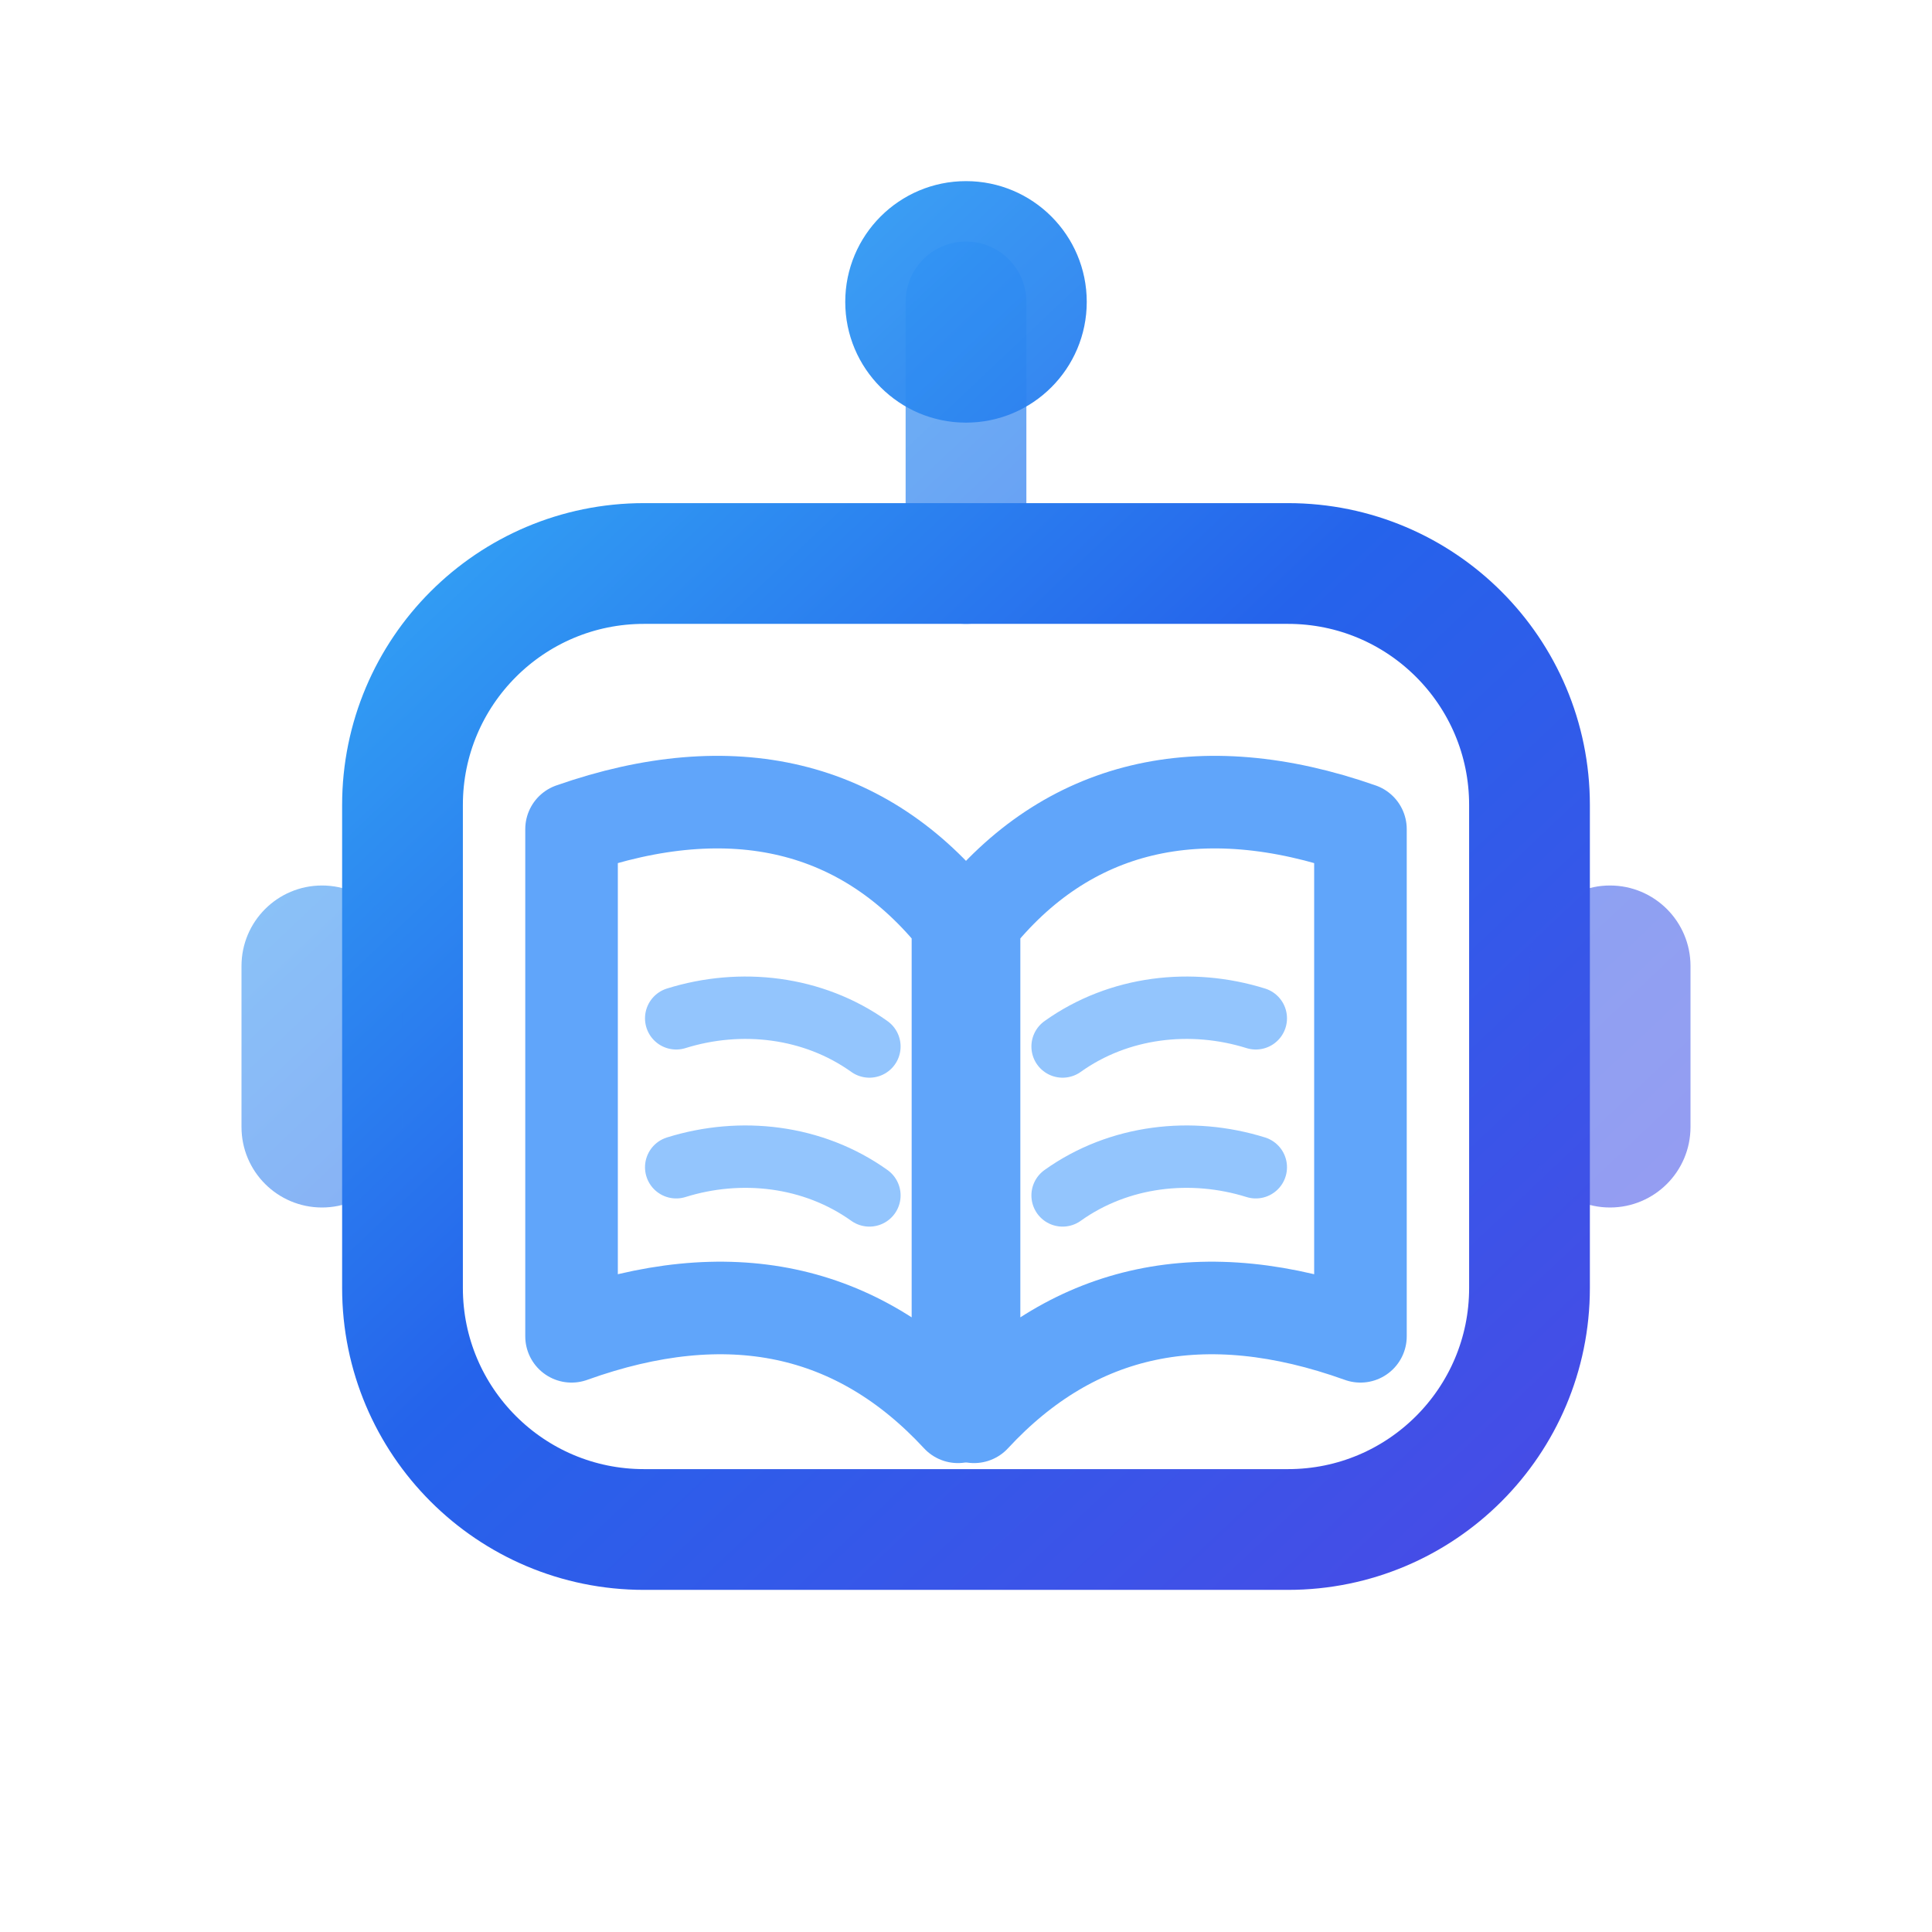
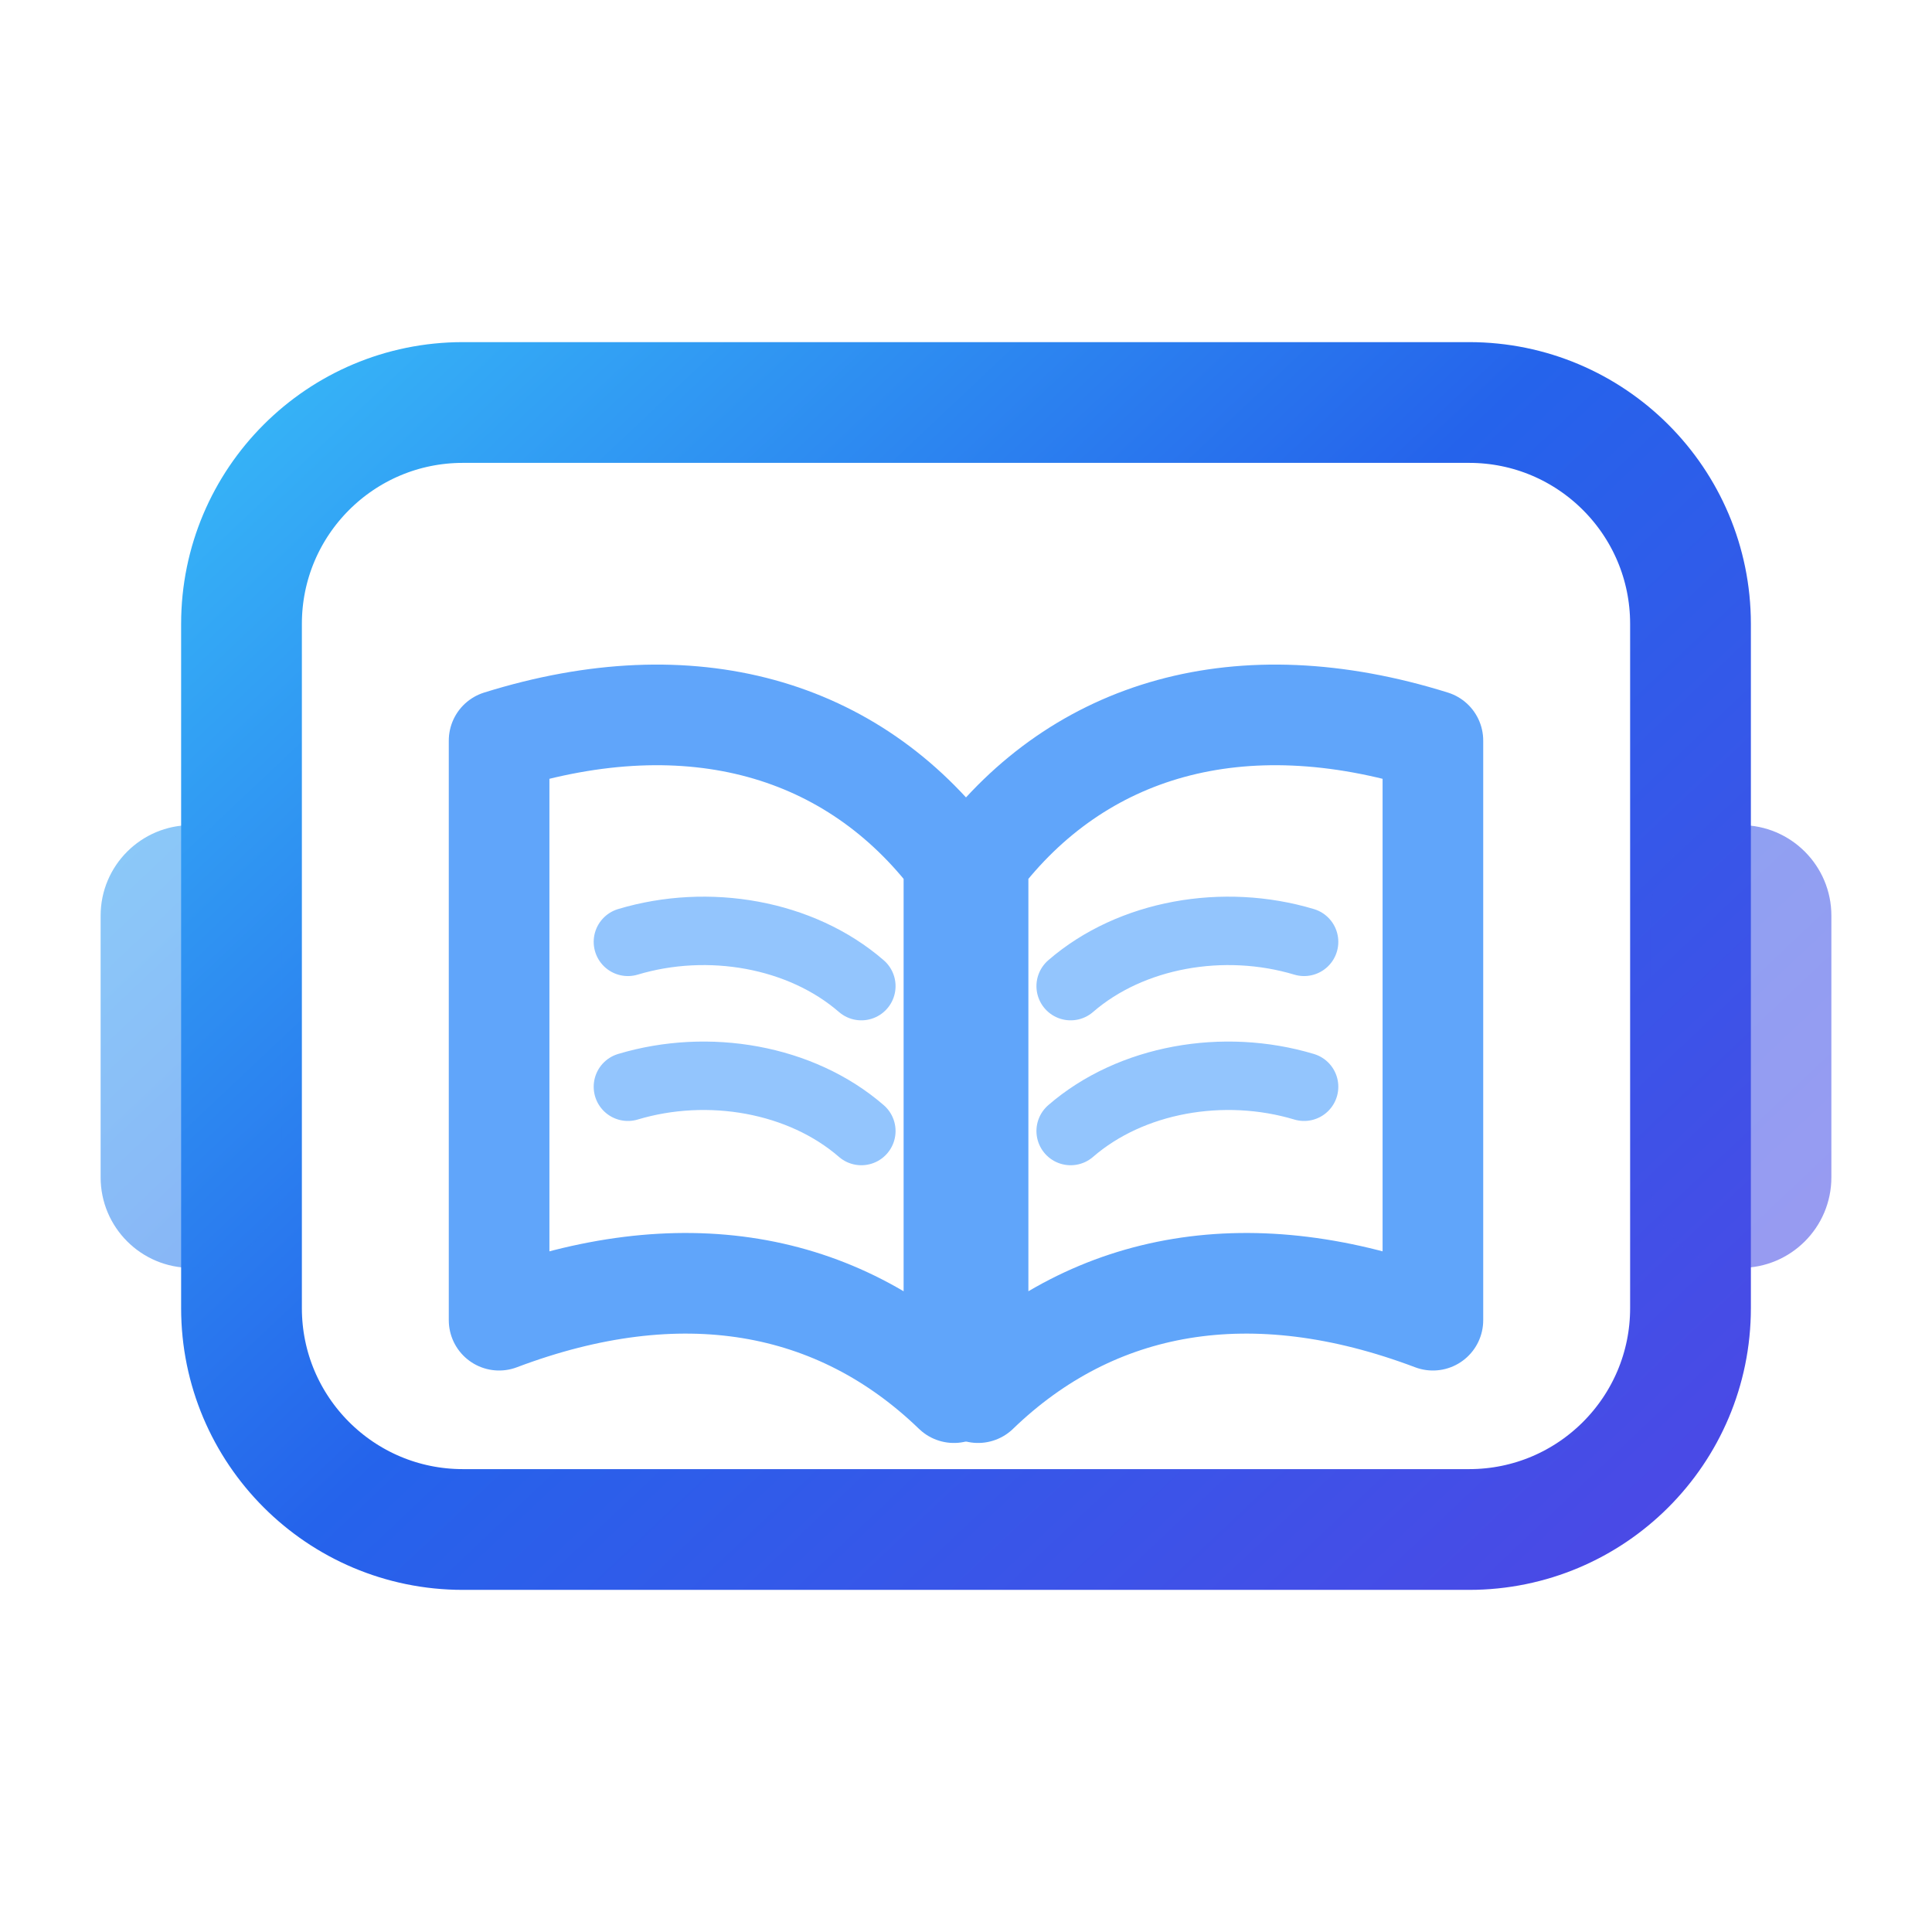
<svg xmlns="http://www.w3.org/2000/svg" viewBox="0 0 48 48" fill="none">
  <defs>
    <linearGradient id="g-kbase-agent" x1="7" y1="6" x2="41" y2="42" gradientUnits="userSpaceOnUse">
      <stop offset="0" stop-color="#38BDF8" />
      <stop offset="0.48" stop-color="#2563EB" />
      <stop offset="1" stop-color="#4F46E5" />
    </linearGradient>
  </defs>
-   <path d="M24 14V7.5" stroke="url(#g-kbase-agent)" stroke-width="3" stroke-linecap="round" opacity="0.7" />
-   <circle cx="24" cy="7.5" r="3" fill="url(#g-kbase-agent)" opacity="0.95" />
-   <rect x="10" y="14" width="28" height="24" rx="6" stroke="url(#g-kbase-agent)" stroke-width="3" />
-   <rect x="6" y="22" width="4" height="8" rx="2" fill="url(#g-kbase-agent)" opacity="0.56" />
-   <rect x="38" y="22" width="4" height="8" rx="2" fill="url(#g-kbase-agent)" opacity="0.56" />
-   <path d="M14.2 20.6C18.2 19.2 21.5 20 23.8 22.9V35.2C21.3 32.5 18.1 31.8 14.2 33.2V20.6Z" stroke="#60A5FA" stroke-width="2.3" stroke-linecap="round" stroke-linejoin="round" />
-   <path d="M33.8 20.6C29.8 19.2 26.5 20 24.2 22.9V35.2C26.7 32.5 29.9 31.8 33.8 33.2V20.6Z" stroke="#60A5FA" stroke-width="2.3" stroke-linecap="round" stroke-linejoin="round" />
-   <path d="M24 23V35.2" stroke="#60A5FA" stroke-width="2.1" stroke-linecap="round" />
-   <path d="M16.8 25.3C18.4 24.8 20.2 25 21.6 26" stroke="#93C5FD" stroke-width="1.55" stroke-linecap="round" />
-   <path d="M16.8 29C18.4 28.5 20.2 28.7 21.6 29.7" stroke="#93C5FD" stroke-width="1.55" stroke-linecap="round" />
-   <path d="M26.4 26C27.8 25 29.6 24.8 31.2 25.3" stroke="#93C5FD" stroke-width="1.55" stroke-linecap="round" />
-   <path d="M26.4 29.7C27.8 28.7 29.6 28.5 31.2 29" stroke="#93C5FD" stroke-width="1.55" stroke-linecap="round" />
+   <rect x="6" y="10" width="36" height="28" rx="5.5" stroke="url(#g-kbase-agent)" stroke-width="3" />
+   <rect x="2.5" y="20.5" width="4.5" height="11" rx="2.25" fill="url(#g-kbase-agent)" opacity="0.56" />
+   <rect x="41" y="20.5" width="4.5" height="11" rx="2.25" fill="url(#g-kbase-agent)" opacity="0.56" />
+   <path d="M12.4 18.4C17.2 16.9 21.2 18.1 23.7 21.4V34.6C20.8 31.8 16.9 31.1 12.4 32.8V18.4Z" stroke="#60A5FA" stroke-width="2.5" stroke-linecap="round" stroke-linejoin="round" />
+   <path d="M35.6 18.4C30.8 16.9 26.8 18.1 24.3 21.4V34.6C27.2 31.8 31.1 31.1 35.6 32.8V18.4Z" stroke="#60A5FA" stroke-width="2.5" stroke-linecap="round" stroke-linejoin="round" />
+   <path d="M24 21.6V34.6" stroke="#60A5FA" stroke-width="2.3" stroke-linecap="round" />
+   <path d="M15.6 23.4C17.6 22.8 19.9 23.2 21.4 24.5" stroke="#93C5FD" stroke-width="1.7" stroke-linecap="round" />
+   <path d="M15.6 27C17.6 26.4 19.9 26.8 21.4 28.1" stroke="#93C5FD" stroke-width="1.7" stroke-linecap="round" />
+   <path d="M26.6 24.5C28.1 23.2 30.4 22.8 32.4 23.4" stroke="#93C5FD" stroke-width="1.7" stroke-linecap="round" />
+   <path d="M26.6 28.1C28.1 26.8 30.4 26.4 32.4 27" stroke="#93C5FD" stroke-width="1.7" stroke-linecap="round" />
</svg>
